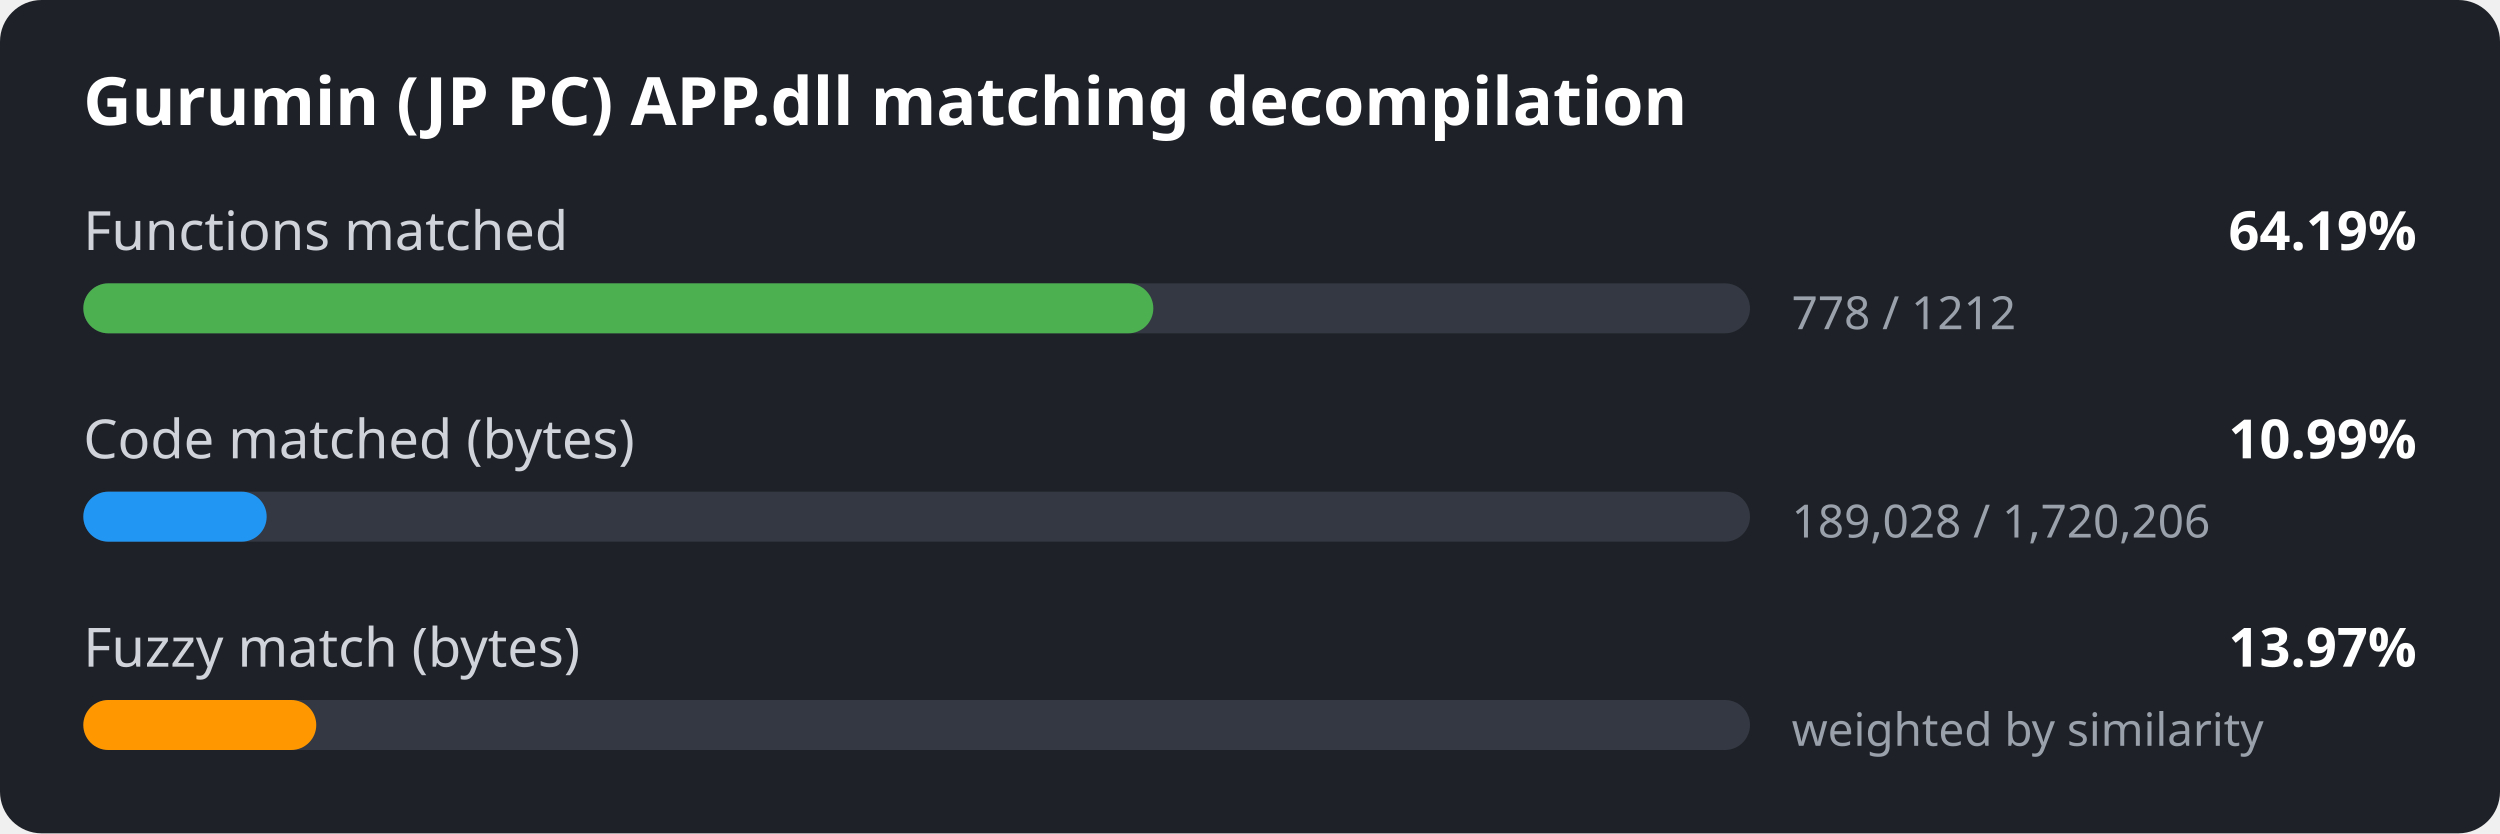
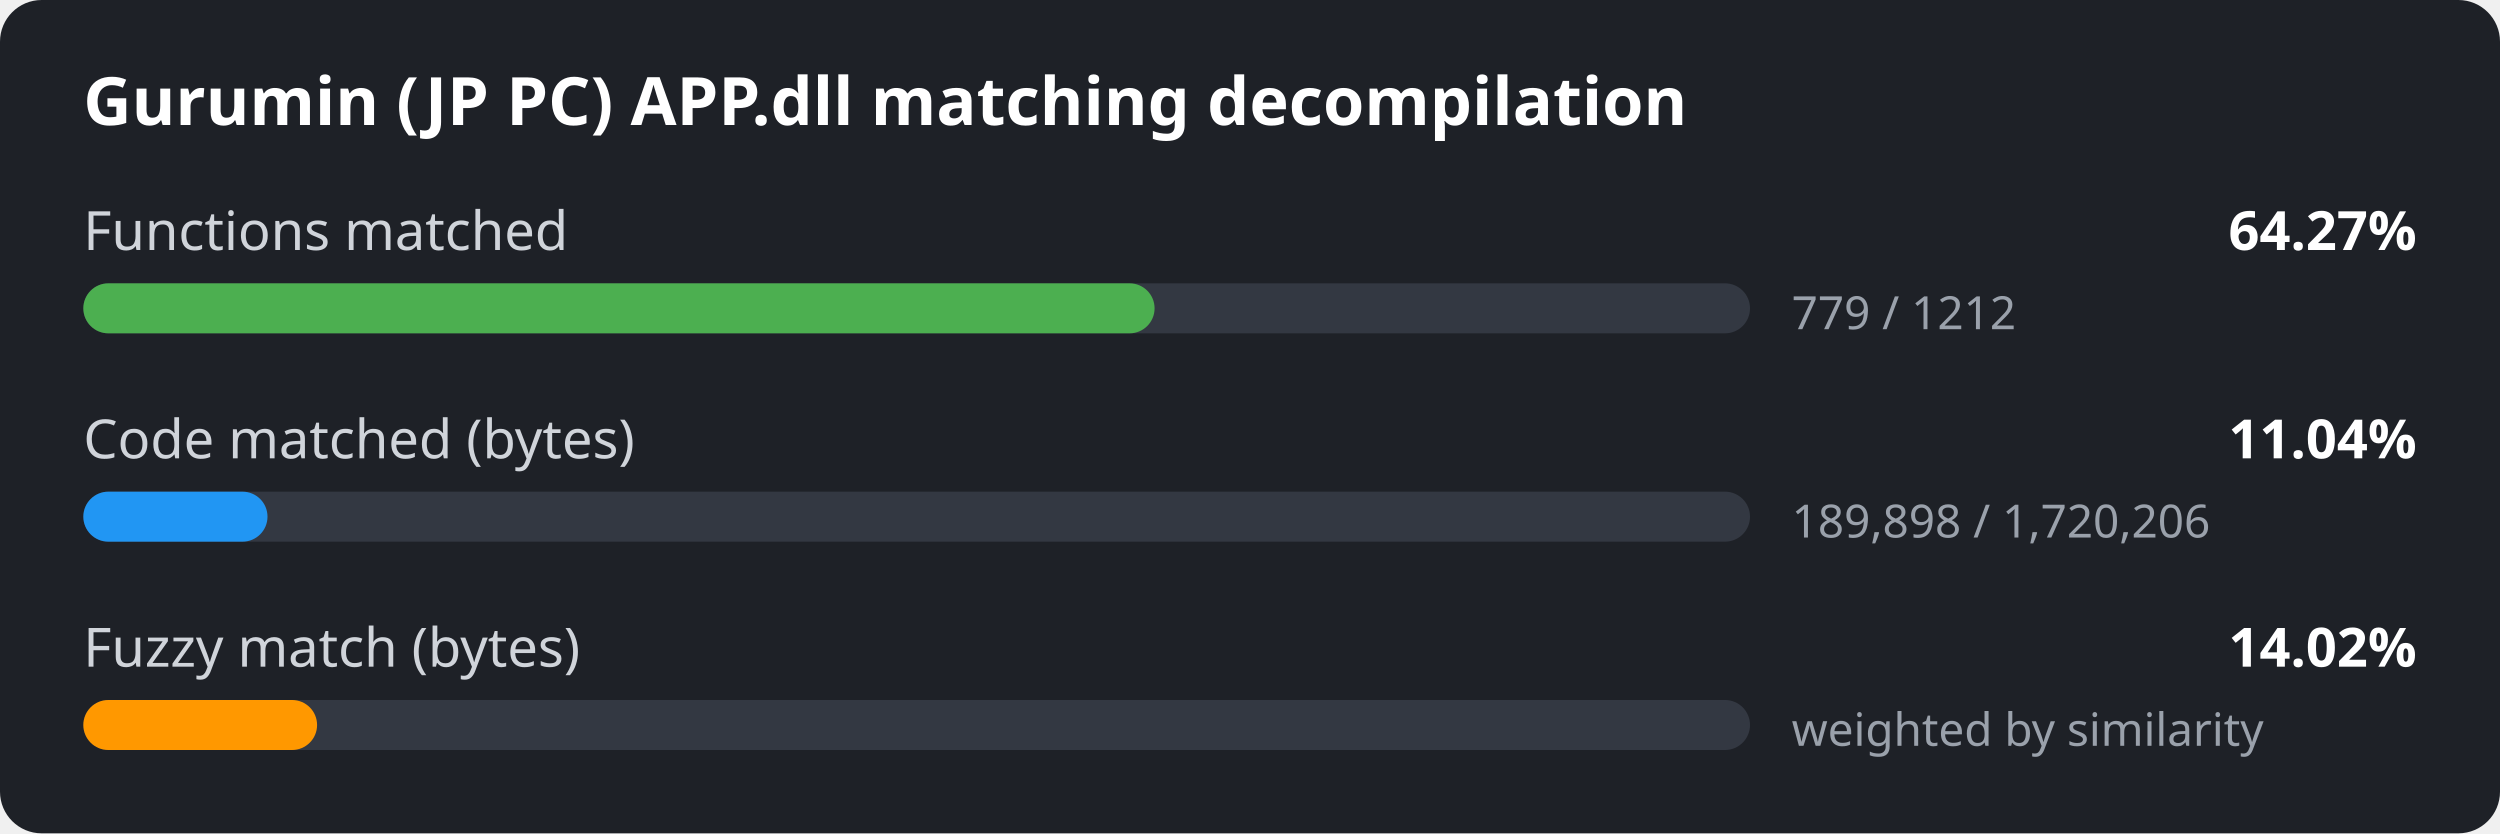
<svg xmlns="http://www.w3.org/2000/svg" width="600" height="200" viewBox="0 0 600 200">
  <style>
.bg { fill: #1e2127; }
.title { font: 600 16px sans-serif; fill: #ffffff; }
.label { font: 13px sans-serif; fill: #d0d4da; }
.value { font: 600 13px sans-serif; fill: #ffffff; }
.detail { font: 11px sans-serif; fill: #9aa1ab; }
.track { fill: #333842; }
</style>
  <rect width="600" height="200" rx="10" class="bg" />
  <text x="20" y="30" class="title">Gurumin (JP PC) APP.dll matching decompilation</text>
  <text x="20" y="60" class="label">Functions matched</text>
-   <text x="580" y="60" class="value" text-anchor="end">64.19%</text>
+   <text x="580" y="60" class="value" text-anchor="end">64.27%</text>
  <rect x="20" y="68" width="400" height="12" rx="6" class="track" />
-   <rect x="20" y="68" width="256.8" height="12" rx="6" fill="#4caf50" />
-   <text x="430" y="79" class="detail">778 / 1212</text>
+   <rect x="20" y="68" width="257.1" height="12" rx="6" fill="#4caf50" />
+   <text x="430" y="79" class="detail">779 / 1212</text>
  <text x="20" y="110" class="label">Code matched (bytes)</text>
-   <text x="580" y="110" class="value" text-anchor="end">10.99%</text>
+   <text x="580" y="110" class="value" text-anchor="end">11.04%</text>
  <rect x="20" y="118" width="400" height="12" rx="6" class="track" />
-   <rect x="20" y="118" width="44.0" height="12" rx="6" fill="#2196f3" />
-   <text x="430" y="129" class="detail">189,028 / 1,720,206</text>
+   <rect x="20" y="118" width="44.2" height="12" rx="6" fill="#2196f3" />
+   <text x="430" y="129" class="detail">189,898 / 1,720,206</text>
  <text x="20" y="160" class="label">Fuzzy match (bytes)</text>
-   <text x="580" y="160" class="value" text-anchor="end">13.97%</text>
+   <text x="580" y="160" class="value" text-anchor="end">14.02%</text>
  <rect x="20" y="168" width="400" height="12" rx="6" class="track" />
-   <rect x="20" y="168" width="55.9" height="12" rx="6" fill="#ff9800" />
+   <rect x="20" y="168" width="56.1" height="12" rx="6" fill="#ff9800" />
  <text x="430" y="179" class="detail">weighted by similarity</text>
</svg>
